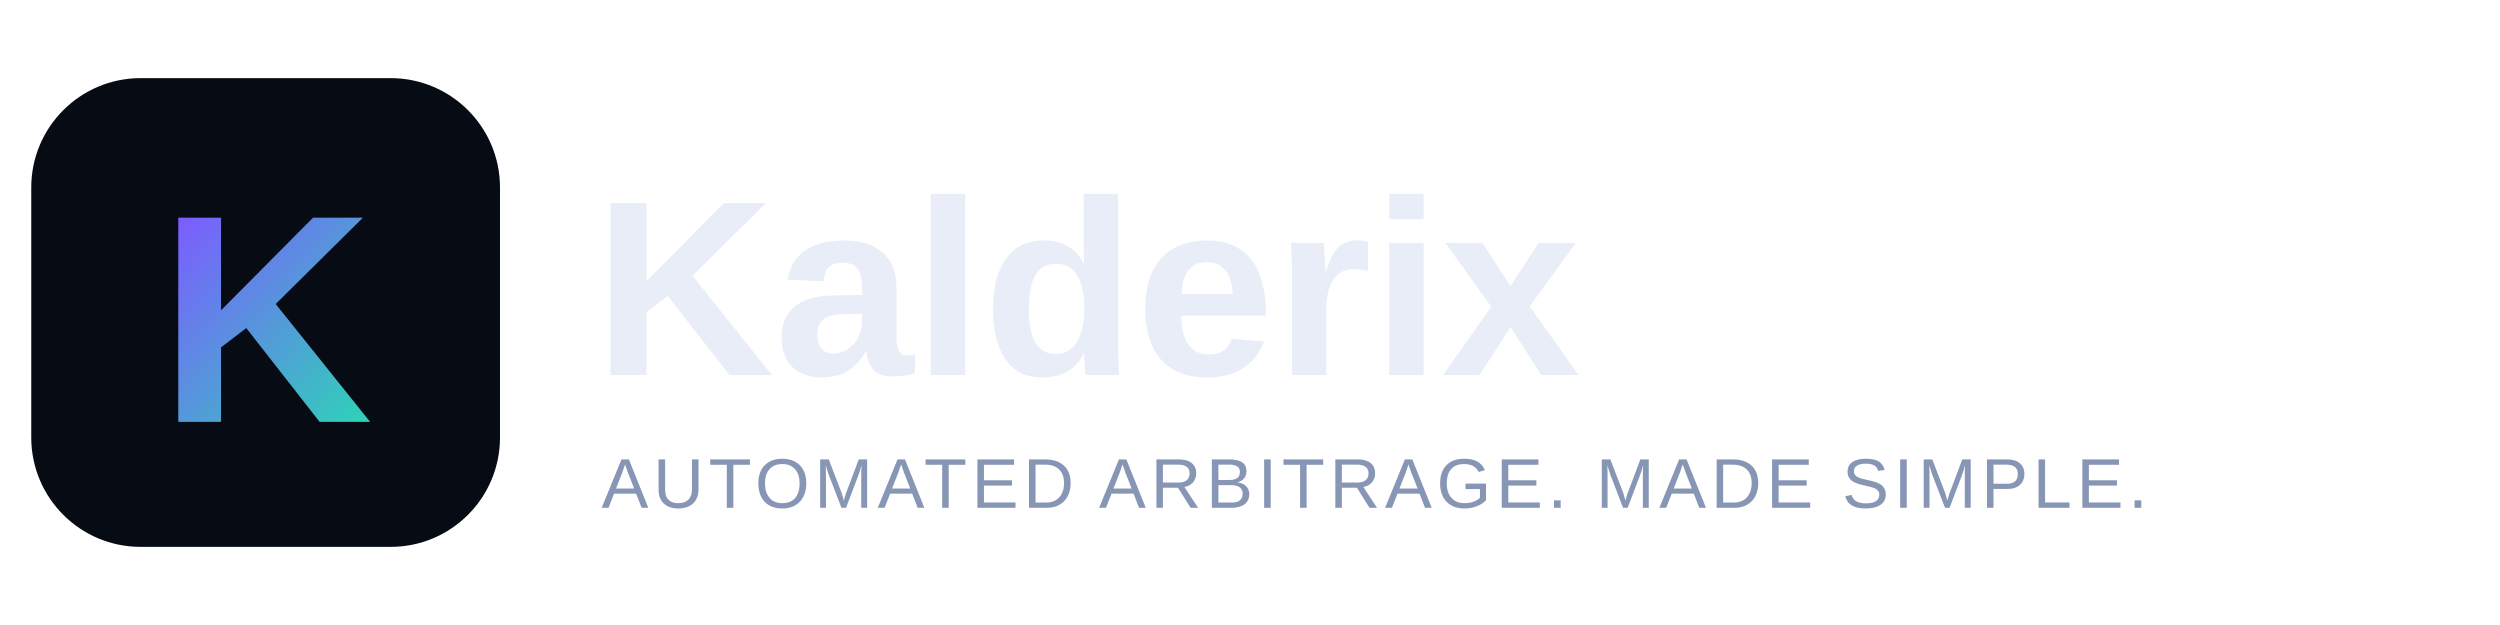
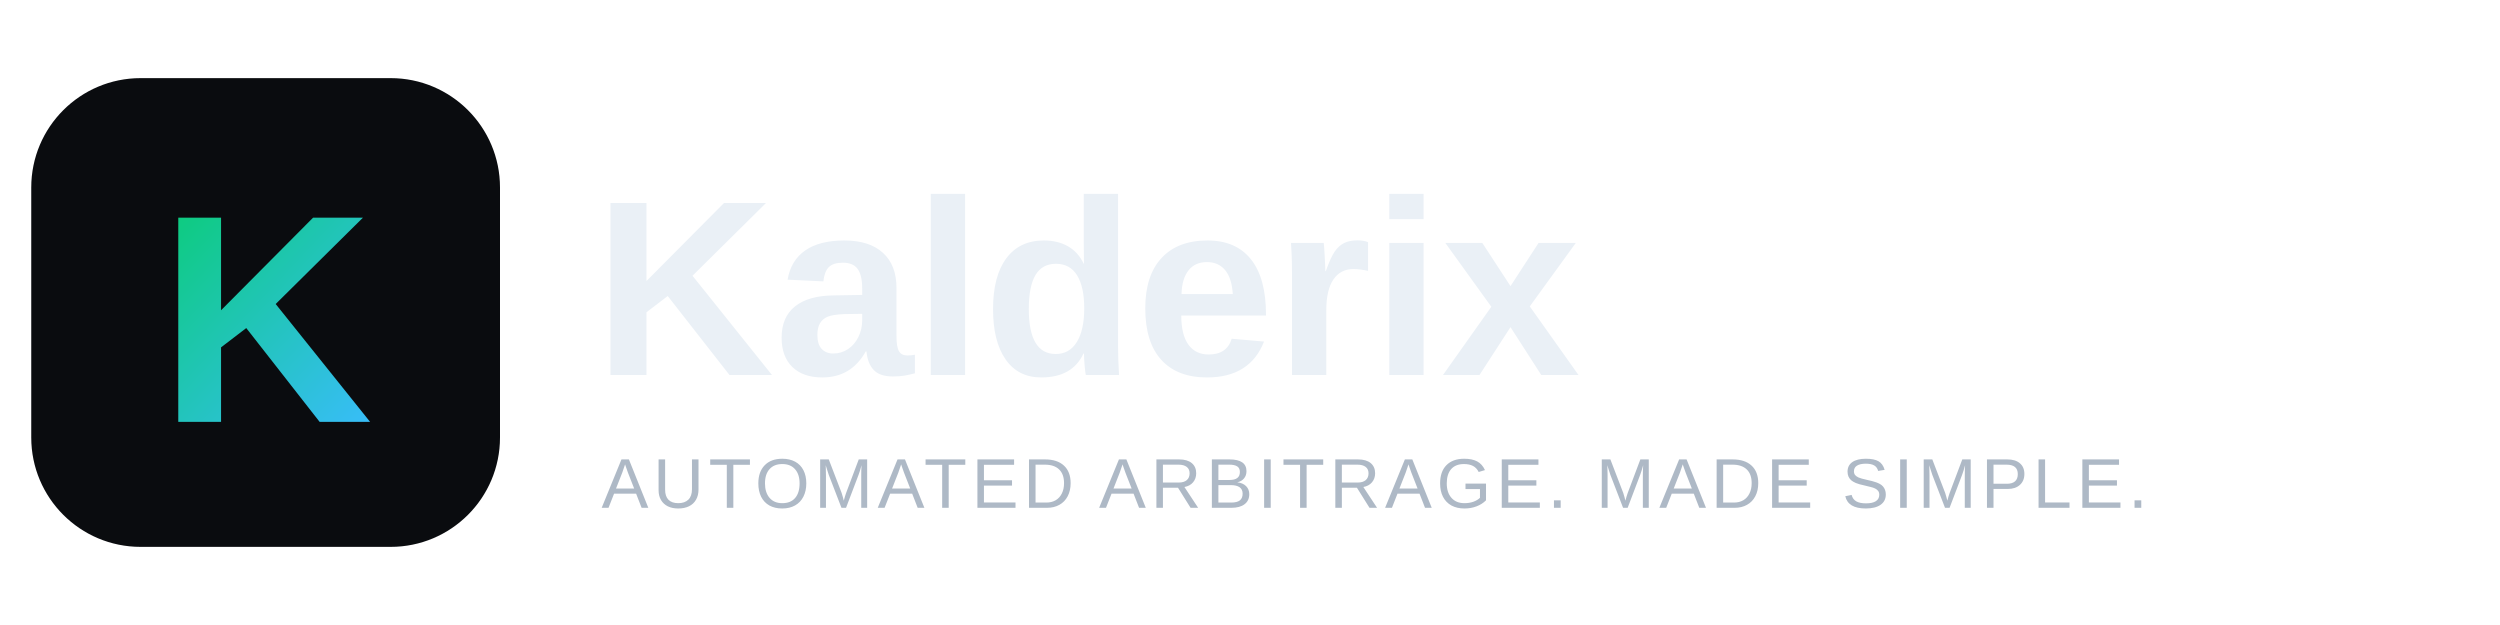
<svg xmlns="http://www.w3.org/2000/svg" viewBox="0 0 640 160" role="img" aria-label="Kalderix">
  <defs>
    <linearGradient id="kx" x1="0" y1="0" x2="1" y2="1">
-       <stop offset="0" stop-color="#7C5CFF" />
-       <stop offset="1" stop-color="#2ED3B7" />
+       <stop offset="0" stop-color="#0ECB81" />
+       <stop offset="1" stop-color="#38BDF8" />
    </linearGradient>
  </defs>
-   <rect x="8" y="20" width="120" height="120" rx="28" fill="#070B14" />
+   <rect x="8" y="20" width="120" height="120" rx="28" fill="#0A0C0F" />
  <text x="68" y="108" font-family="Arial, Helvetica, sans-serif" font-size="76" font-weight="900" text-anchor="middle" fill="url(#kx)">K</text>
-   <text x="152" y="96" font-family="Arial, Helvetica, sans-serif" font-size="64" font-weight="800" fill="#E8EDF7">Kalderix</text>
-   <text x="154" y="130" font-family="Arial, Helvetica, sans-serif" font-size="18" font-weight="500" letter-spacing="1.2" fill="#8896B5">AUTOMATED ARBITRAGE. MADE SIMPLE.</text>
+   <text x="152" y="96" font-family="Arial, Helvetica, sans-serif" font-size="64" font-weight="800" fill="#EAF0F6">Kalderix</text>
+   <text x="154" y="130" font-family="Arial, Helvetica, sans-serif" font-size="18" font-weight="500" letter-spacing="1.2" fill="#AEB9C6">AUTOMATED ARBITRAGE. MADE SIMPLE.</text>
</svg>
